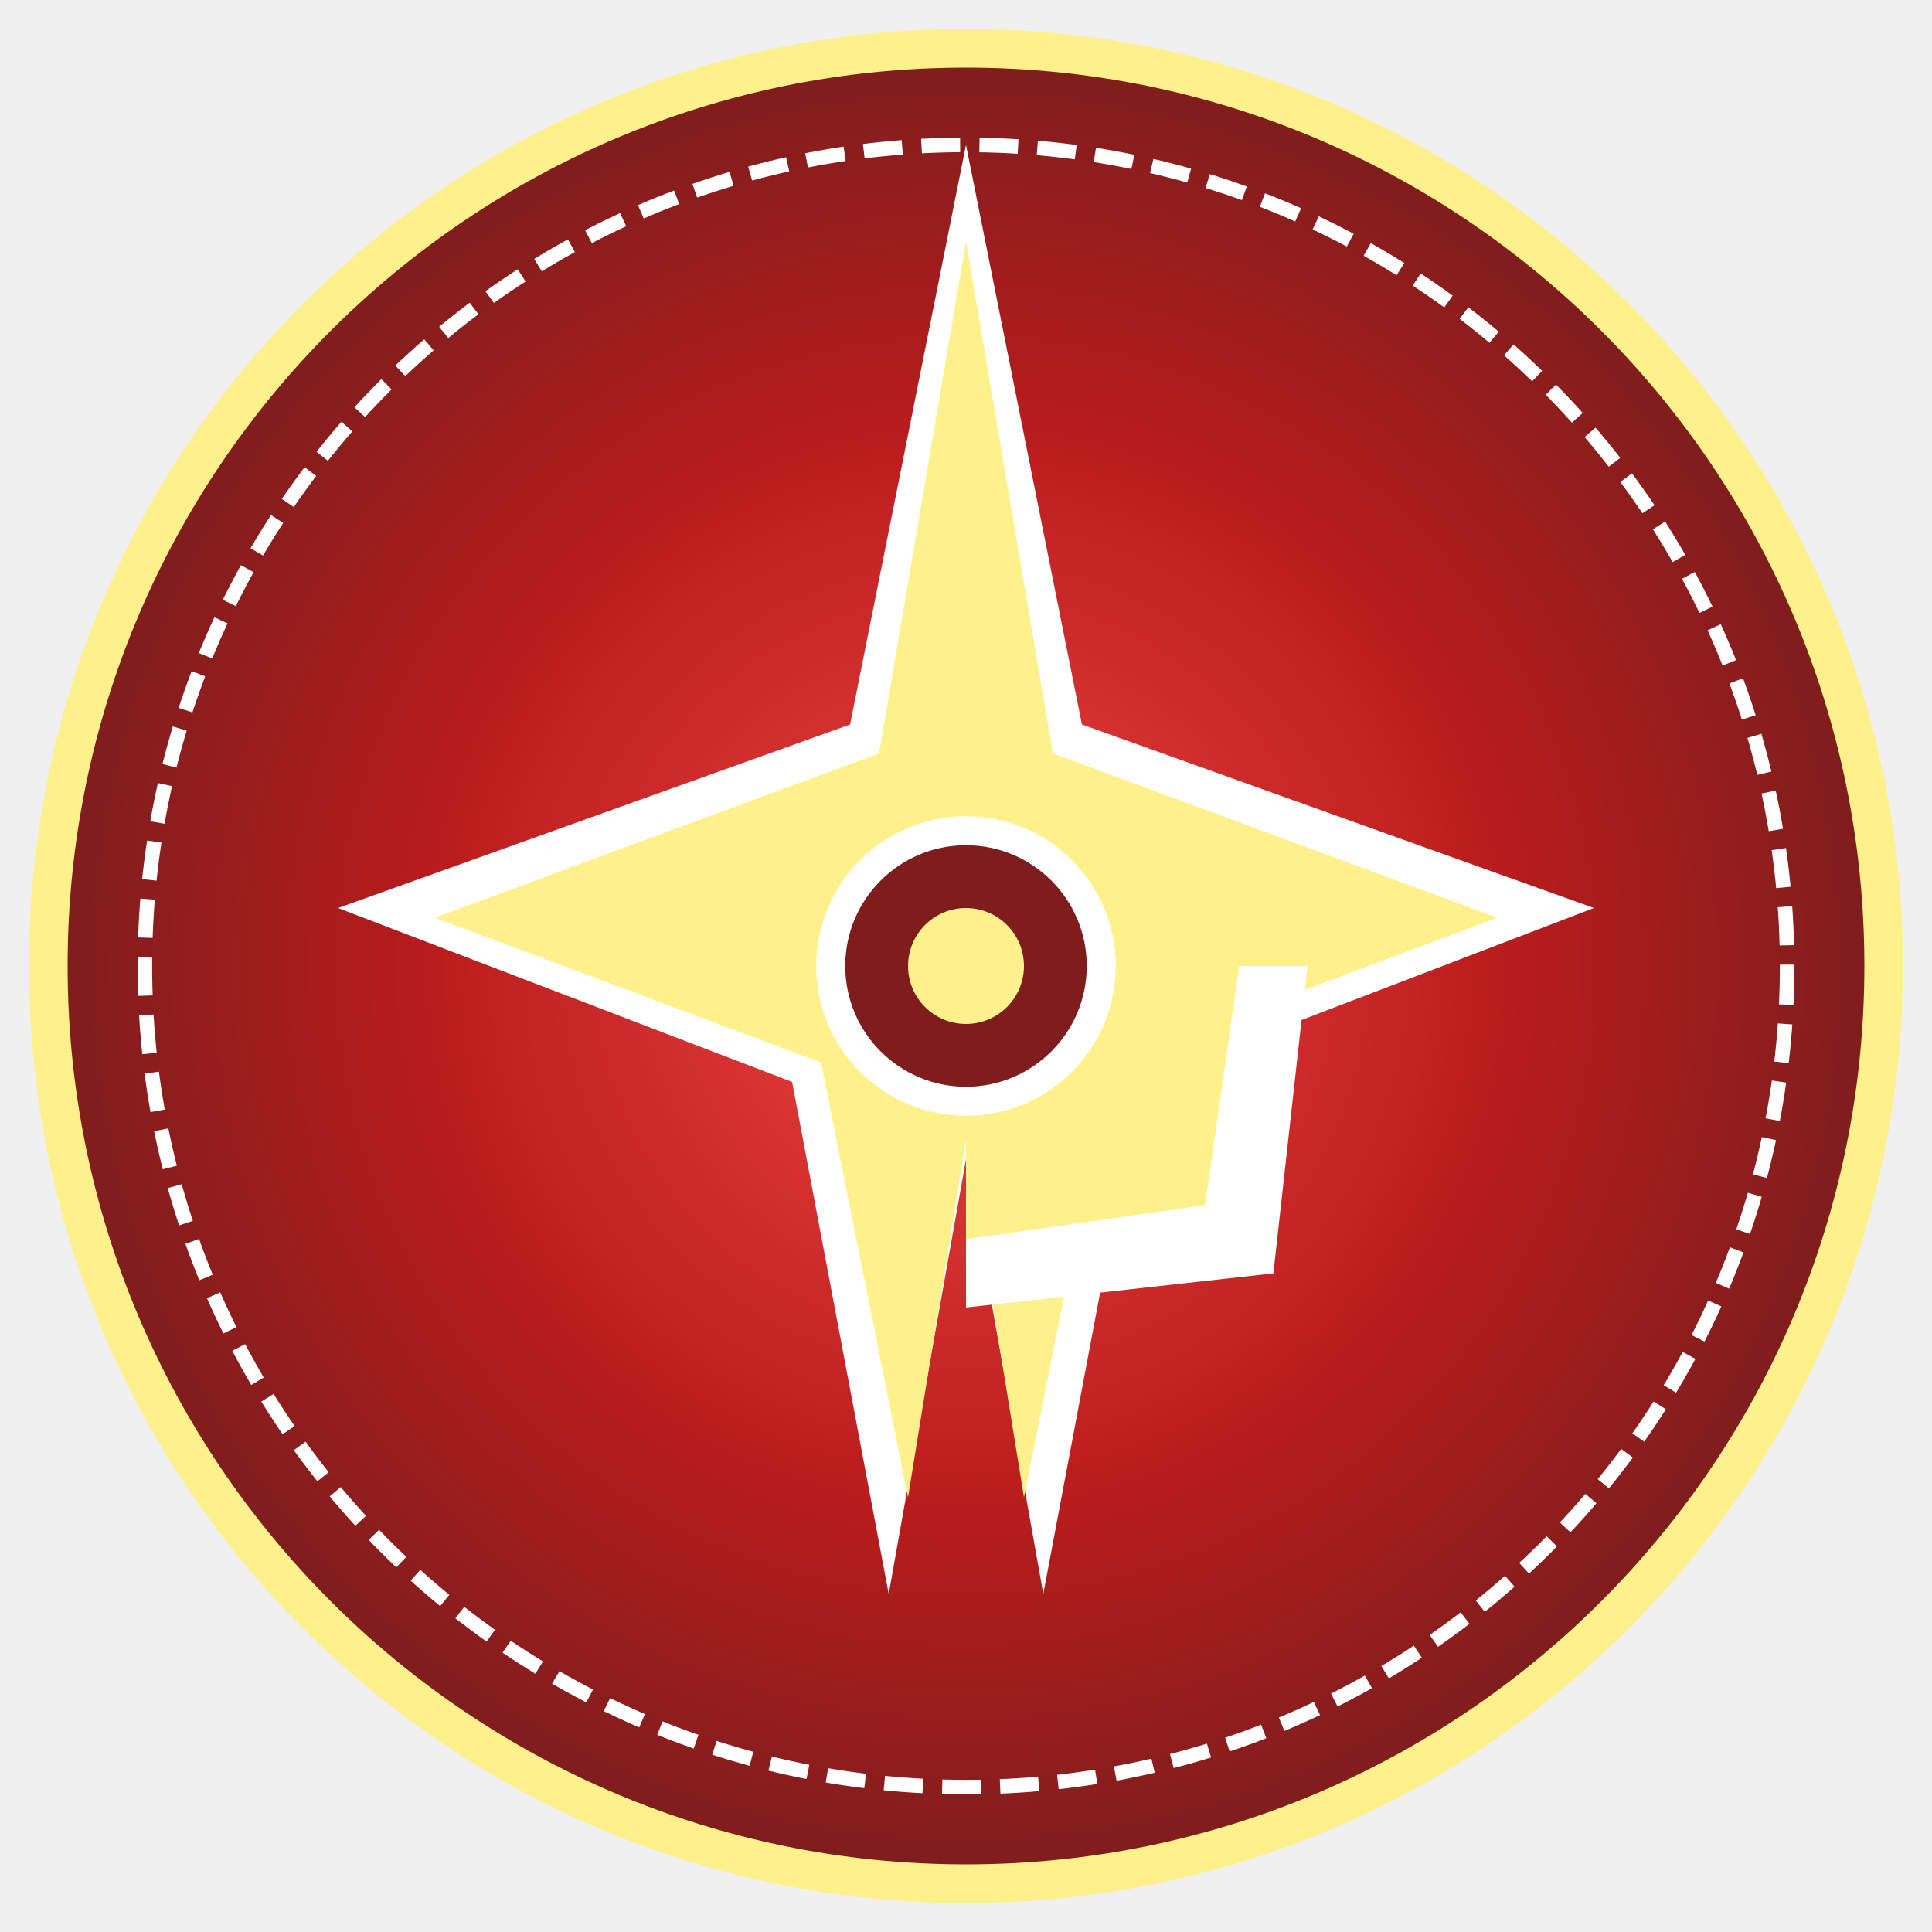
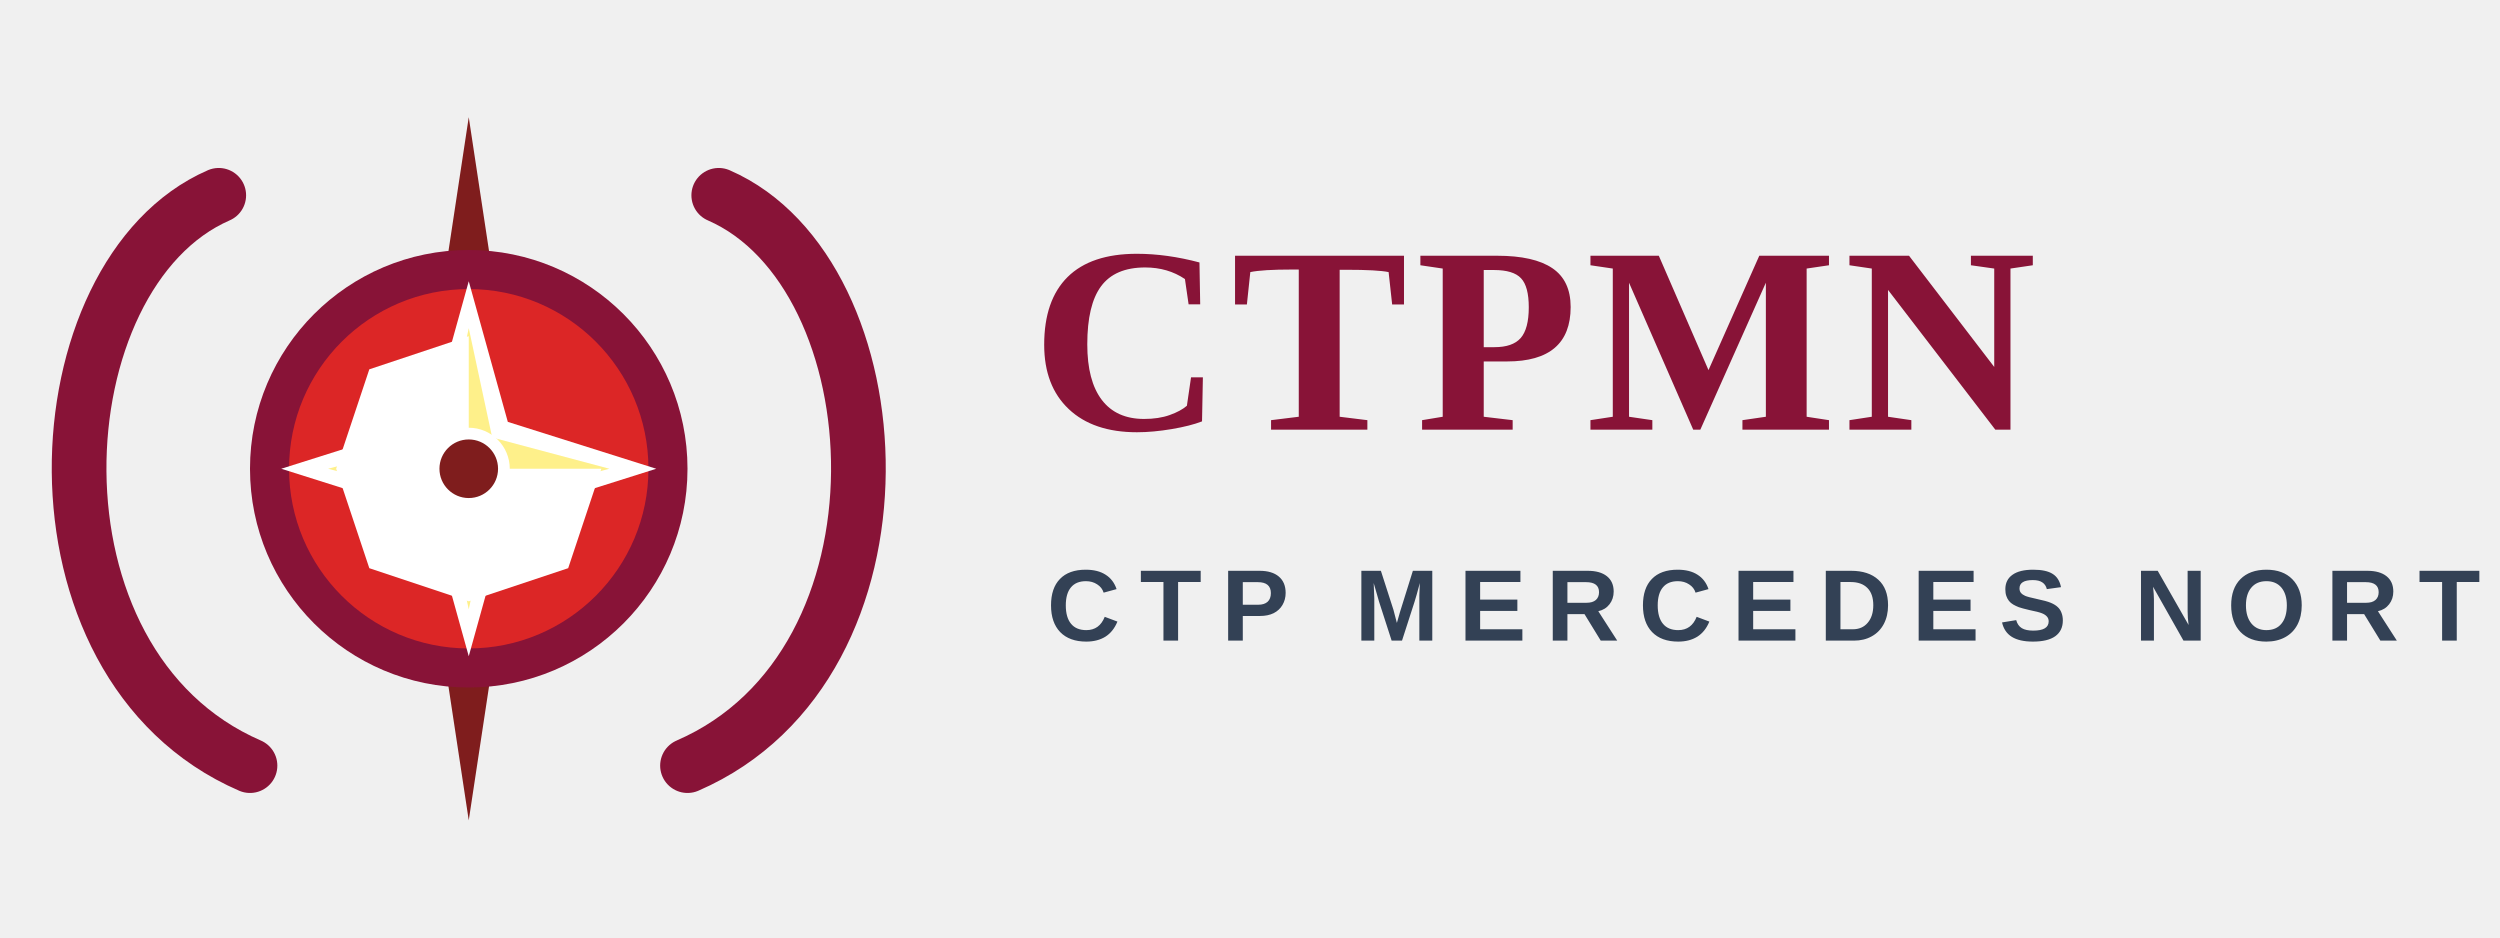
- <svg xmlns="http://www.w3.org/2000/svg" viewBox="0 0 200 200" width="100%" height="100%">
-   <defs>
-     <radialGradient id="redGlow" cx="50%" cy="50%" r="50%">
-       <stop offset="0%" stop-color="#ef4444" stop-opacity="1" />
-       <stop offset="60%" stop-color="#b91c1c" stop-opacity="1" />
-       <stop offset="100%" stop-color="#7f1d1d" stop-opacity="1" />
-     </radialGradient>
-   </defs>
-   <circle cx="100" cy="100" r="95" fill="url(#redGlow)" stroke="#fef08a" stroke-width="4" />
-   <circle cx="100" cy="100" r="85" fill="none" stroke="#ffffff" stroke-width="1.5" stroke-dasharray="4 2" />
-   
-   {/* Rosa de los Vientos Estilizada */}
-   <g transform="translate(100, 100)">
-     <polygon points="0,-85 12,-25 65,-6 18,12 8,65 0,20 -8,65 -18,12 -65,-6 -12,-25" fill="#ffffff" />
-     <polygon points="0,-75 9,-22 55,-5 15,10 6,55 0,18 -6,55 -15,10 -55,-5 -9,-22" fill="#fef08a" />
-     <polygon points="0,0 25,-25 45,0 25,25" fill="#ffffff" transform="rotate(45)" />
-     <polygon points="0,0 20,-20 35,0 20,20" fill="#fef08a" transform="rotate(45)" />
-     <circle cx="0" cy="0" r="14" fill="#7f1d1d" stroke="#ffffff" stroke-width="3" />
-     <circle cx="0" cy="0" r="6" fill="#fef08a" />
+ <svg xmlns="http://www.w3.org/2000/svg" viewBox="0 0 320 120" width="100%" height="100%">
+   <g transform="translate(60, 60)">
+     <polygon points="0,-45 5,-12 0,-8 -5,-12" fill="#7f1d1d" />
+     <polygon points="0,45 5,12 0,8 -5,12" fill="#7f1d1d" />
+     <path d="M -32,-35 C -55,-25 -58,25 -28,38" fill="none" stroke="#881337" stroke-width="7" stroke-linecap="round" />
+     <path d="M 32,-35 C 55,-25 58,25 28,38" fill="none" stroke="#881337" stroke-width="7" stroke-linecap="round" />
+     <circle cx="0" cy="0" r="28" fill="#881337" />
+     <circle cx="0" cy="0" r="23" fill="#dc2626" />
+     <polygon points="0,-24 5,-6 24,0 5,6 0,24 -5,6 -24,0 -5,-6" fill="#ffffff" />
+     <polygon points="0,-18 3,-4 18,0 3,4 0,18 -3,4 -18,0 -3,-4" fill="#fef08a" />
+     <polygon points="0,0 12,-12 18,0 12,12 0,18 -12,12 -18,0 -12,-12" fill="#ffffff" transform="rotate(45)" />
+     <circle cx="0" cy="0" r="4.5" fill="#7f1d1d" stroke="#ffffff" stroke-width="1.5" />
  </g>
+   <text x="132" y="55" fill="#881337" font-family="Georgia, 'Times New Roman', serif" font-size="34" font-weight="900" letter-spacing="1">CTPMN</text>
+   <text x="134" y="82" fill="#334155" font-family="Arial, sans-serif" font-size="13" font-weight="bold" letter-spacing="2.5">CTP MERCEDES NORTE</text>
</svg>
